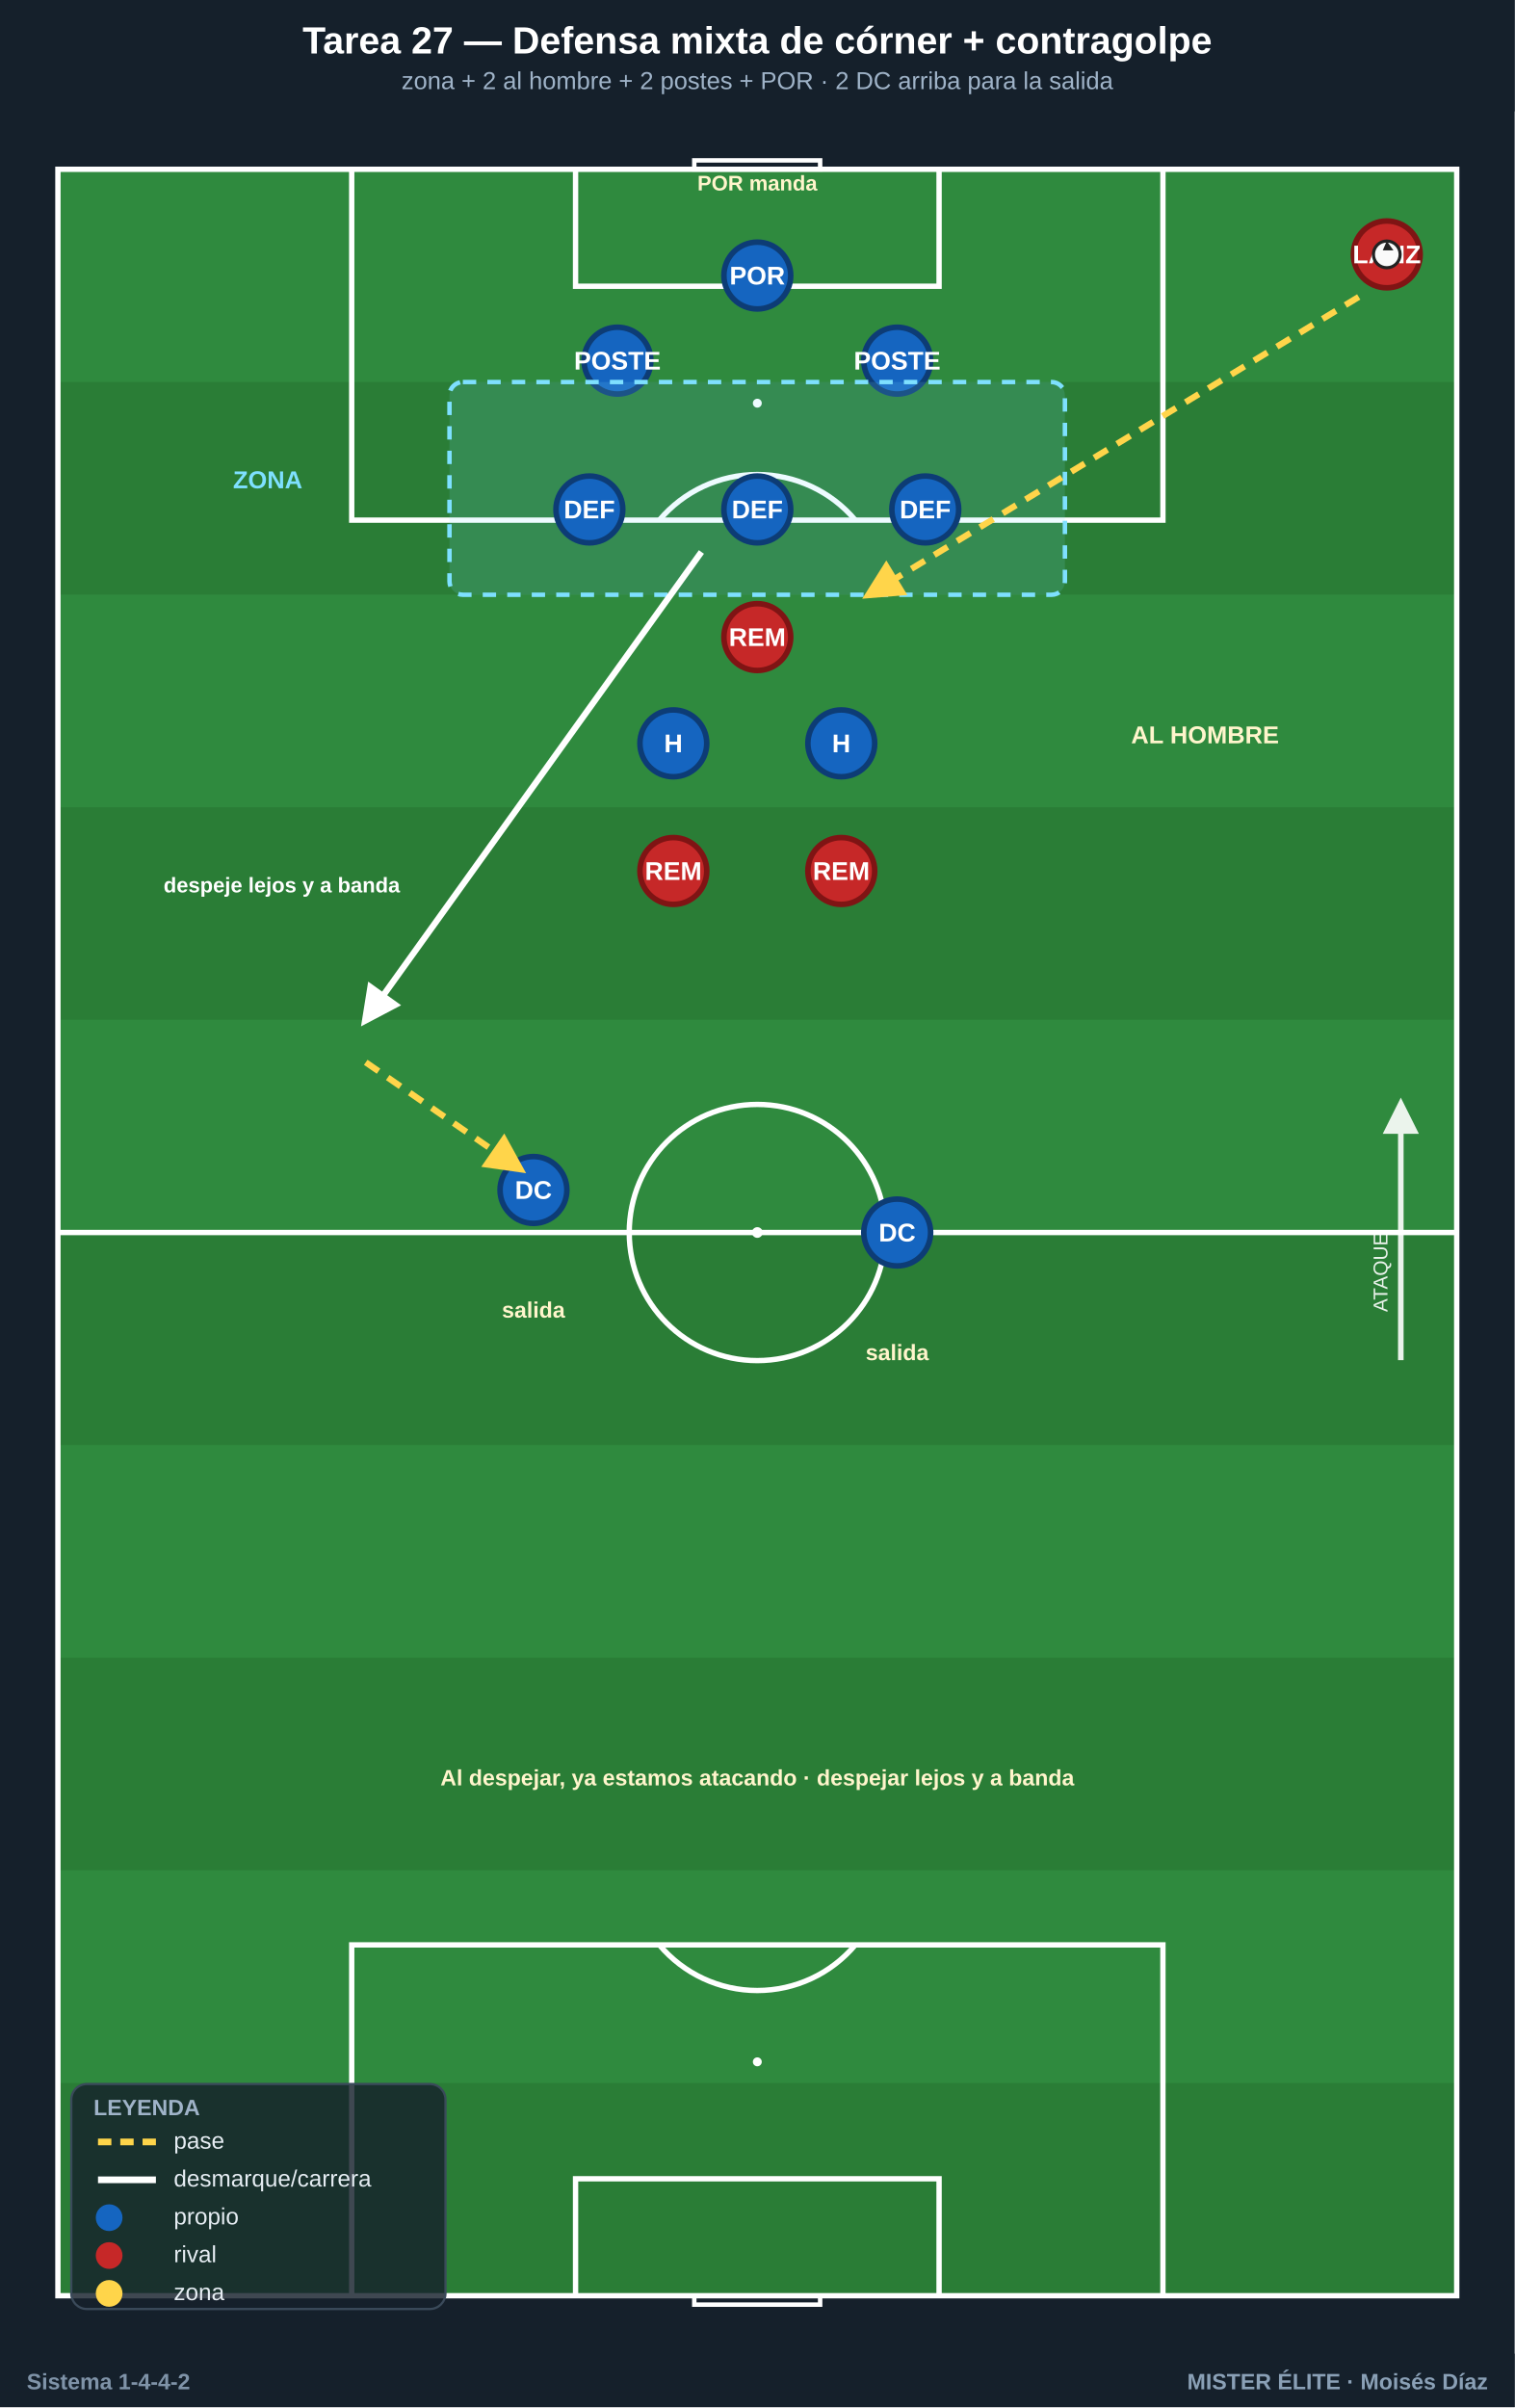
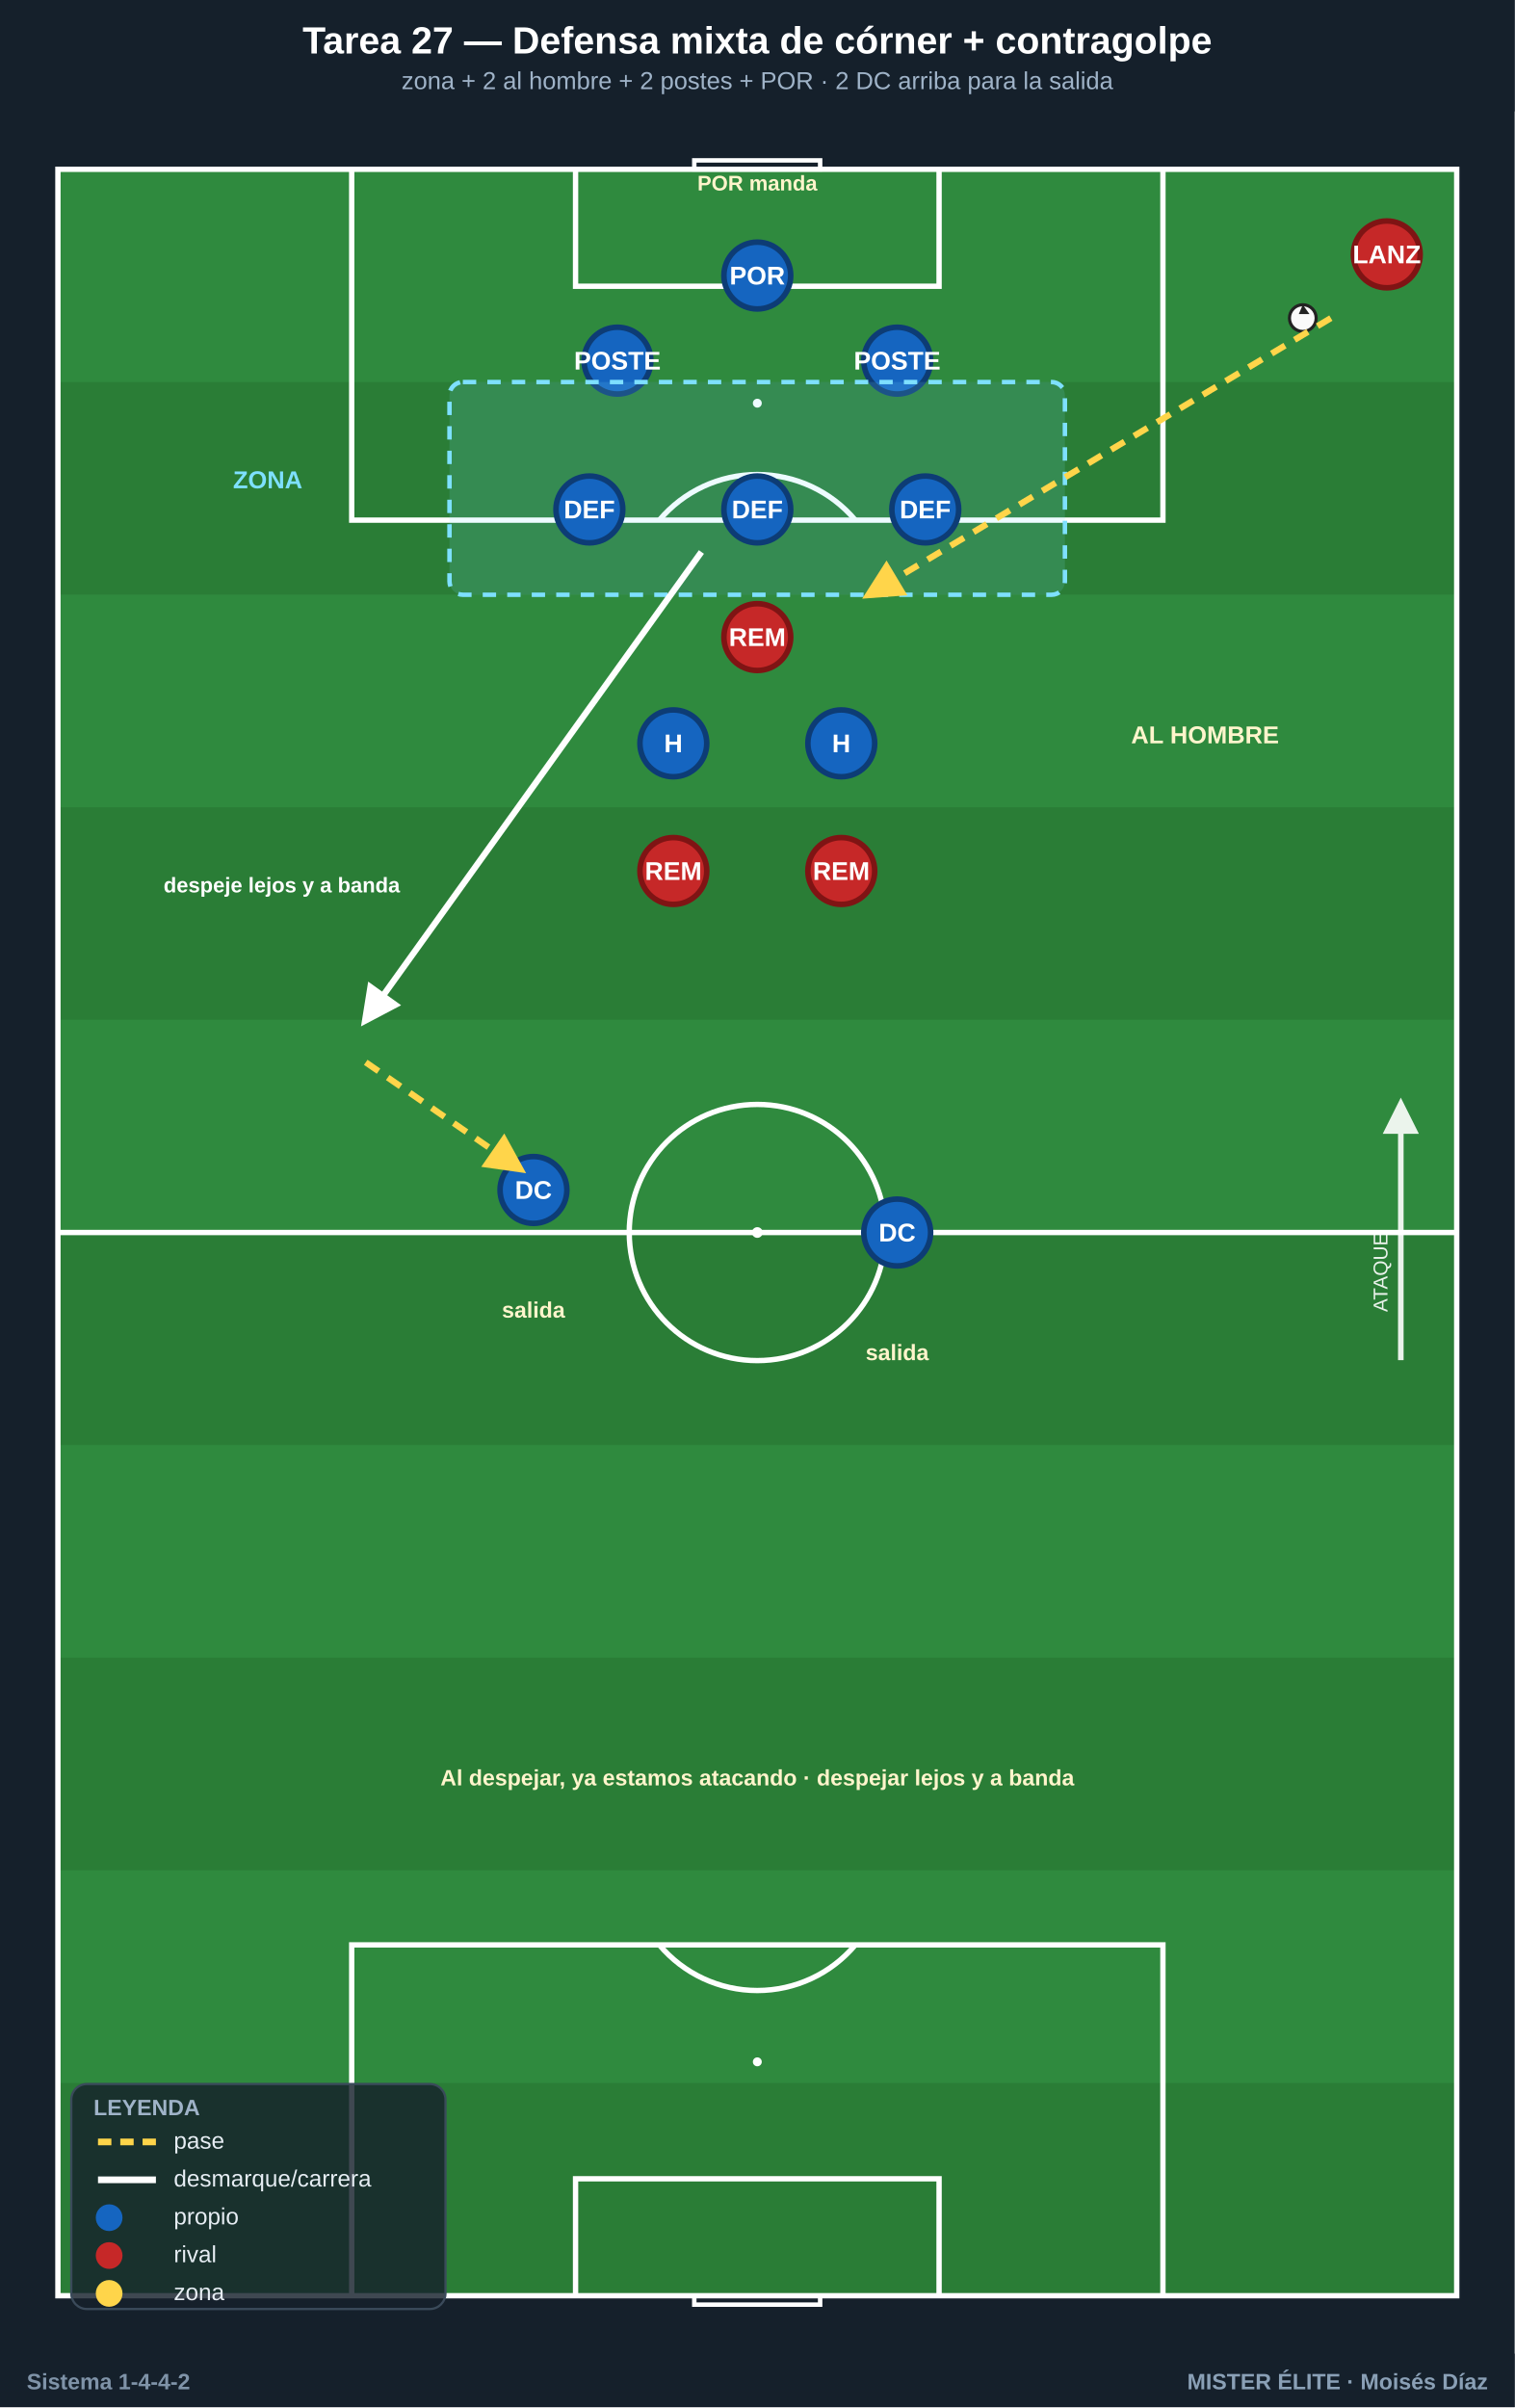
<svg xmlns="http://www.w3.org/2000/svg" viewBox="0 0 680 1081" width="680" height="1081" font-family="Segoe UI,Arial,sans-serif">
  <defs>
    <linearGradient id="sky" x1="0" y1="0" x2="0" y2="1">
      <stop offset="0" stop-color="#2f8a3e" />
      <stop offset="1" stop-color="#2b8139" />
    </linearGradient>
    <marker id="ah_pass" viewBox="0 0 10 10" refX="8" refY="5" markerWidth="6.5" markerHeight="6.5" orient="auto-start-reverse">
      <path d="M0,0 L10,5 L0,10 z" fill="#ffd54a" />
    </marker>
    <marker id="ah_run" viewBox="0 0 10 10" refX="8" refY="5" markerWidth="6.5" markerHeight="6.5" orient="auto-start-reverse">
      <path d="M0,0 L10,5 L0,10 z" fill="#ffffff" />
    </marker>
    <marker id="ah_drive" viewBox="0 0 10 10" refX="8" refY="5" markerWidth="6.5" markerHeight="6.5" orient="auto-start-reverse">
      <path d="M0,0 L10,5 L0,10 z" fill="#7ee0ff" />
    </marker>
    <marker id="ah_white" viewBox="0 0 10 10" refX="8" refY="5" markerWidth="6.5" markerHeight="6.5" orient="auto-start-reverse">
      <path d="M0,0 L10,5 L0,10 z" fill="#ffffff" />
    </marker>
  </defs>
  <rect x="0.0" y="0.0" width="680.0" height="1080.6" fill="#15202b" />
  <rect x="26.0" y="76.0" width="628.0" height="96.0" fill="#2f8a3e" />
  <rect x="26.0" y="171.5" width="628.0" height="96.0" fill="#2a7d36" />
  <rect x="26.0" y="266.9" width="628.0" height="96.0" fill="#2f8a3e" />
  <rect x="26.0" y="362.4" width="628.0" height="96.0" fill="#2a7d36" />
  <rect x="26.0" y="457.8" width="628.0" height="96.0" fill="#2f8a3e" />
  <rect x="26.0" y="553.3" width="628.0" height="96.0" fill="#2a7d36" />
  <rect x="26.0" y="648.7" width="628.0" height="96.0" fill="#2f8a3e" />
  <rect x="26.0" y="744.2" width="628.0" height="96.0" fill="#2a7d36" />
  <rect x="26.0" y="839.6" width="628.0" height="96.0" fill="#2f8a3e" />
  <rect x="26.0" y="935.1" width="628.0" height="96.0" fill="#2a7d36" />
  <rect x="26.0" y="76.0" width="628.0" height="954.6" fill="none" stroke="#ffffff" stroke-width="2.4" />
  <line x1="26.0" y1="553.3" x2="654.0" y2="553.3" stroke="#ffffff" stroke-width="2.4" opacity="1" />
  <circle cx="340.0" cy="553.3" r="57.5" fill="none" stroke="#ffffff" stroke-width="2.4" />
  <circle cx="340.0" cy="553.3" r="2.4" fill="#ffffff" />
  <path d="M157.9,76.0 L157.9,233.5 L522.1,233.5 L522.1,76.0" fill="none" stroke="#ffffff" stroke-width="2.4" />
  <path d="M258.4,76.0 L258.4,128.5 L421.6,128.5 L421.6,76.0" fill="none" stroke="#ffffff" stroke-width="2.4" />
  <circle cx="340.0" cy="181.0" r="2.0" fill="#ffffff" />
  <rect x="311.7" y="72.0" width="56.5" height="4" fill="none" stroke="#ffffff" stroke-width="2" />
  <path d="M296.0,233.5 A57.5,57.5 0 0 1 384.0,233.5" fill="none" stroke="#ffffff" stroke-width="2.4" />
  <path d="M157.9,1030.6 L157.9,873.1 L522.1,873.1 L522.1,1030.6" fill="none" stroke="#ffffff" stroke-width="2.4" />
  <path d="M258.4,1030.6 L258.4,978.1 L421.6,978.1 L421.6,1030.6" fill="none" stroke="#ffffff" stroke-width="2.4" />
  <circle cx="340.0" cy="925.6" r="2.0" fill="#ffffff" />
  <rect x="311.7" y="1030.6" width="56.5" height="4" fill="none" stroke="#ffffff" stroke-width="2" />
  <path d="M296.0,873.1 A57.5,57.5 0 0 0 384.0,873.1" fill="none" stroke="#ffffff" stroke-width="2.4" />
  <rect x="0.0" y="0.0" width="680.0" height="50.0" fill="#15202b" />
  <text x="340.0" y="24.0" font-family="Segoe UI,Arial,sans-serif" font-size="17" font-weight="800" fill="#ffffff" text-anchor="middle">Tarea 27 — Defensa mixta de córner + contragolpe</text>
  <text x="340.0" y="40.0" font-family="Segoe UI,Arial,sans-serif" font-size="11" font-weight="500" fill="#9fb3c8" text-anchor="middle">zona + 2 al hombre + 2 postes + POR · 2 DC arriba para la salida</text>
  <rect x="0.0" y="1056.6" width="680.0" height="24.0" fill="#15202b" />
  <text x="668.0" y="1072.6" font-family="Segoe UI,Arial,sans-serif" font-size="10" font-weight="700" fill="#8aa0b6" text-anchor="end">MISTER ÉLITE · Moisés Díaz</text>
  <text x="12.0" y="1072.6" font-family="Segoe UI,Arial,sans-serif" font-size="10" font-weight="600" fill="#7f93a8" text-anchor="start">Sistema 1-4-4-2</text>
  <g opacity="0.9">
    <line x1="628.9" y1="610.6" x2="628.9" y2="496.0" stroke="#ffffff" stroke-width="2.5" marker-end="url(#ah_white)" />
    <text x="622.9" y="553.3" font-family="Segoe UI,Arial" font-size="9" fill="#ffffff" text-anchor="end" transform="rotate(-90 622.9 553.3)">ATAQUE</text>
  </g>
  <g>
    <circle cx="340.0" cy="123.7" r="15" fill="#1565c0" stroke="#0d3c75" stroke-width="2.5" />
    <text x="340.0" y="127.7" font-family="Segoe UI,Arial" font-size="11.5" font-weight="800" fill="#fff" text-anchor="middle">POR</text>
  </g>
  <text x="340.0" y="85.5" font-family="Segoe UI,Arial,sans-serif" font-size="9.5" font-weight="600" fill="#fff5cc" text-anchor="middle">POR manda</text>
  <g>
    <circle cx="277.2" cy="161.9" r="15" fill="#1565c0" stroke="#0d3c75" stroke-width="2.5" />
    <text x="277.2" y="165.9" font-family="Segoe UI,Arial" font-size="11.5" font-weight="800" fill="#fff" text-anchor="middle">POSTE</text>
  </g>
  <g>
    <circle cx="402.8" cy="161.9" r="15" fill="#1565c0" stroke="#0d3c75" stroke-width="2.5" />
    <text x="402.8" y="165.9" font-family="Segoe UI,Arial" font-size="11.5" font-weight="800" fill="#fff" text-anchor="middle">POSTE</text>
  </g>
  <rect x="201.8" y="171.5" width="276.3" height="95.5" rx="6" fill="#7ee0ff" fill-opacity="0.14" stroke="#7ee0ff" stroke-width="2" stroke-dasharray="6 5" />
  <g>
    <circle cx="264.6" cy="228.7" r="15" fill="#1565c0" stroke="#0d3c75" stroke-width="2.5" />
    <text x="264.6" y="232.7" font-family="Segoe UI,Arial" font-size="11.5" font-weight="800" fill="#fff" text-anchor="middle">DEF</text>
  </g>
  <g>
    <circle cx="340.0" cy="228.7" r="15" fill="#1565c0" stroke="#0d3c75" stroke-width="2.5" />
    <text x="340.0" y="232.7" font-family="Segoe UI,Arial" font-size="11.5" font-weight="800" fill="#fff" text-anchor="middle">DEF</text>
  </g>
  <g>
    <circle cx="415.4" cy="228.7" r="15" fill="#1565c0" stroke="#0d3c75" stroke-width="2.5" />
    <text x="415.4" y="232.7" font-family="Segoe UI,Arial" font-size="11.5" font-weight="800" fill="#fff" text-anchor="middle">DEF</text>
  </g>
  <text x="120.2" y="219.2" font-family="Segoe UI,Arial,sans-serif" font-size="11" font-weight="600" fill="#7ee0ff" text-anchor="middle">ZONA</text>
  <g>
    <circle cx="302.3" cy="333.7" r="15" fill="#1565c0" stroke="#0d3c75" stroke-width="2.5" />
    <text x="302.3" y="337.7" font-family="Segoe UI,Arial" font-size="11.5" font-weight="800" fill="#fff" text-anchor="middle">H</text>
  </g>
  <g>
    <circle cx="377.7" cy="333.7" r="15" fill="#1565c0" stroke="#0d3c75" stroke-width="2.5" />
    <text x="377.7" y="337.7" font-family="Segoe UI,Arial" font-size="11.5" font-weight="800" fill="#fff" text-anchor="middle">H</text>
  </g>
  <text x="541.0" y="333.7" font-family="Segoe UI,Arial,sans-serif" font-size="11" font-weight="600" fill="#fff5cc" text-anchor="middle">AL HOMBRE</text>
  <g>
    <circle cx="302.3" cy="391.0" r="15" fill="#c62828" stroke="#7f1414" stroke-width="2.5" />
    <text x="302.3" y="395.0" font-family="Segoe UI,Arial" font-size="11.5" font-weight="800" fill="#fff" text-anchor="middle">REM</text>
  </g>
  <g>
    <circle cx="377.7" cy="391.0" r="15" fill="#c62828" stroke="#7f1414" stroke-width="2.5" />
    <text x="377.7" y="395.0" font-family="Segoe UI,Arial" font-size="11.5" font-weight="800" fill="#fff" text-anchor="middle">REM</text>
  </g>
  <g>
    <circle cx="340.0" cy="286.0" r="15" fill="#c62828" stroke="#7f1414" stroke-width="2.5" />
    <text x="340.0" y="290.0" font-family="Segoe UI,Arial" font-size="11.5" font-weight="800" fill="#fff" text-anchor="middle">REM</text>
  </g>
  <g>
    <circle cx="622.6" cy="114.2" r="15" fill="#c62828" stroke="#7f1414" stroke-width="2.5" />
    <text x="622.6" y="118.2" font-family="Segoe UI,Arial" font-size="11.5" font-weight="800" fill="#fff" text-anchor="middle">LANZ</text>
  </g>
-   <circle cx="622.6" cy="114.2" r="6.0" fill="#fafafa" stroke="#222" stroke-width="1.4" />
-   <path d="M622.6,108.2 l3.0,4.2 l-4.8,0 z" fill="#222" />
-   <line x1="610.0" y1="133.3" x2="390.2" y2="266.9" stroke="#ffd54a" stroke-width="2.8" stroke-dasharray="7 5" marker-end="url(#ah_pass)" />
+   <circle cx="584.9" cy="142.8" r="6.0" fill="#fafafa" stroke="#222" stroke-width="1.4" />
+   <path d="M584.9,136.8 l3.0,4.2 l-4.8,0 z" fill="#222" />
+   <line x1="597.5" y1="142.8" x2="390.2" y2="266.9" stroke="#ffd54a" stroke-width="2.8" stroke-dasharray="7 5" marker-end="url(#ah_pass)" />
  <g>
    <circle cx="239.5" cy="534.2" r="15" fill="#1565c0" stroke="#0d3c75" stroke-width="2.5" />
    <text x="239.5" y="538.2" font-family="Segoe UI,Arial" font-size="11.5" font-weight="800" fill="#fff" text-anchor="middle">DC</text>
  </g>
  <text x="239.5" y="591.5" font-family="Segoe UI,Arial,sans-serif" font-size="10" font-weight="600" fill="#fff5cc" text-anchor="middle">salida</text>
  <g>
    <circle cx="402.8" cy="553.3" r="15" fill="#1565c0" stroke="#0d3c75" stroke-width="2.5" />
    <text x="402.8" y="557.3" font-family="Segoe UI,Arial" font-size="11.5" font-weight="800" fill="#fff" text-anchor="middle">DC</text>
  </g>
  <text x="402.8" y="610.6" font-family="Segoe UI,Arial,sans-serif" font-size="10" font-weight="600" fill="#fff5cc" text-anchor="middle">salida</text>
  <line x1="314.9" y1="247.8" x2="164.2" y2="457.8" stroke="#ffffff" stroke-width="2.8" marker-end="url(#ah_run)" />
  <line x1="164.2" y1="476.9" x2="233.2" y2="524.6" stroke="#ffd54a" stroke-width="2.8" stroke-dasharray="7 5" marker-end="url(#ah_pass)" />
  <text x="126.5" y="400.6" font-family="Segoe UI,Arial,sans-serif" font-size="9.5" font-weight="600" fill="#ffffff" text-anchor="middle">despeje lejos y a banda</text>
  <text x="340.0" y="801.5" font-family="Segoe UI,Arial,sans-serif" font-size="10" font-weight="600" fill="#fff5cc" text-anchor="middle">Al despejar, ya estamos atacando · despejar lejos y a banda</text>
  <g>
    <rect x="32" y="935.56" width="168" height="101" rx="7" fill="#15202b" fill-opacity="0.82" stroke="#3a4a5a" stroke-width="1" />
    <text x="42" y="949.56" font-family="Segoe UI,Arial" font-size="10" font-weight="800" fill="#9fb3c8">LEYENDA</text>
    <line x1="44" y1="961.56" x2="70" y2="961.56" stroke="#ffd54a" stroke-width="3" stroke-dasharray="6 4" />
    <text x="78" y="964.56" font-family="Segoe UI,Arial" font-size="10.5" fill="#e6edf3">pase</text>
    <line x1="44" y1="978.56" x2="70" y2="978.56" stroke="#ffffff" stroke-width="3" />
    <text x="78" y="981.56" font-family="Segoe UI,Arial" font-size="10.5" fill="#e6edf3">desmarque/carrera</text>
    <circle cx="49" cy="995.56" r="6" fill="#1565c0" />
    <text x="78" y="998.56" font-family="Segoe UI,Arial" font-size="10.5" fill="#e6edf3">propio</text>
    <circle cx="49" cy="1012.56" r="6" fill="#c62828" />
    <text x="78" y="1015.56" font-family="Segoe UI,Arial" font-size="10.5" fill="#e6edf3">rival</text>
    <circle cx="49" cy="1029.56" r="6" fill="#ffd54a" />
    <text x="78" y="1032.56" font-family="Segoe UI,Arial" font-size="10.5" fill="#e6edf3">zona</text>
  </g>
</svg>
